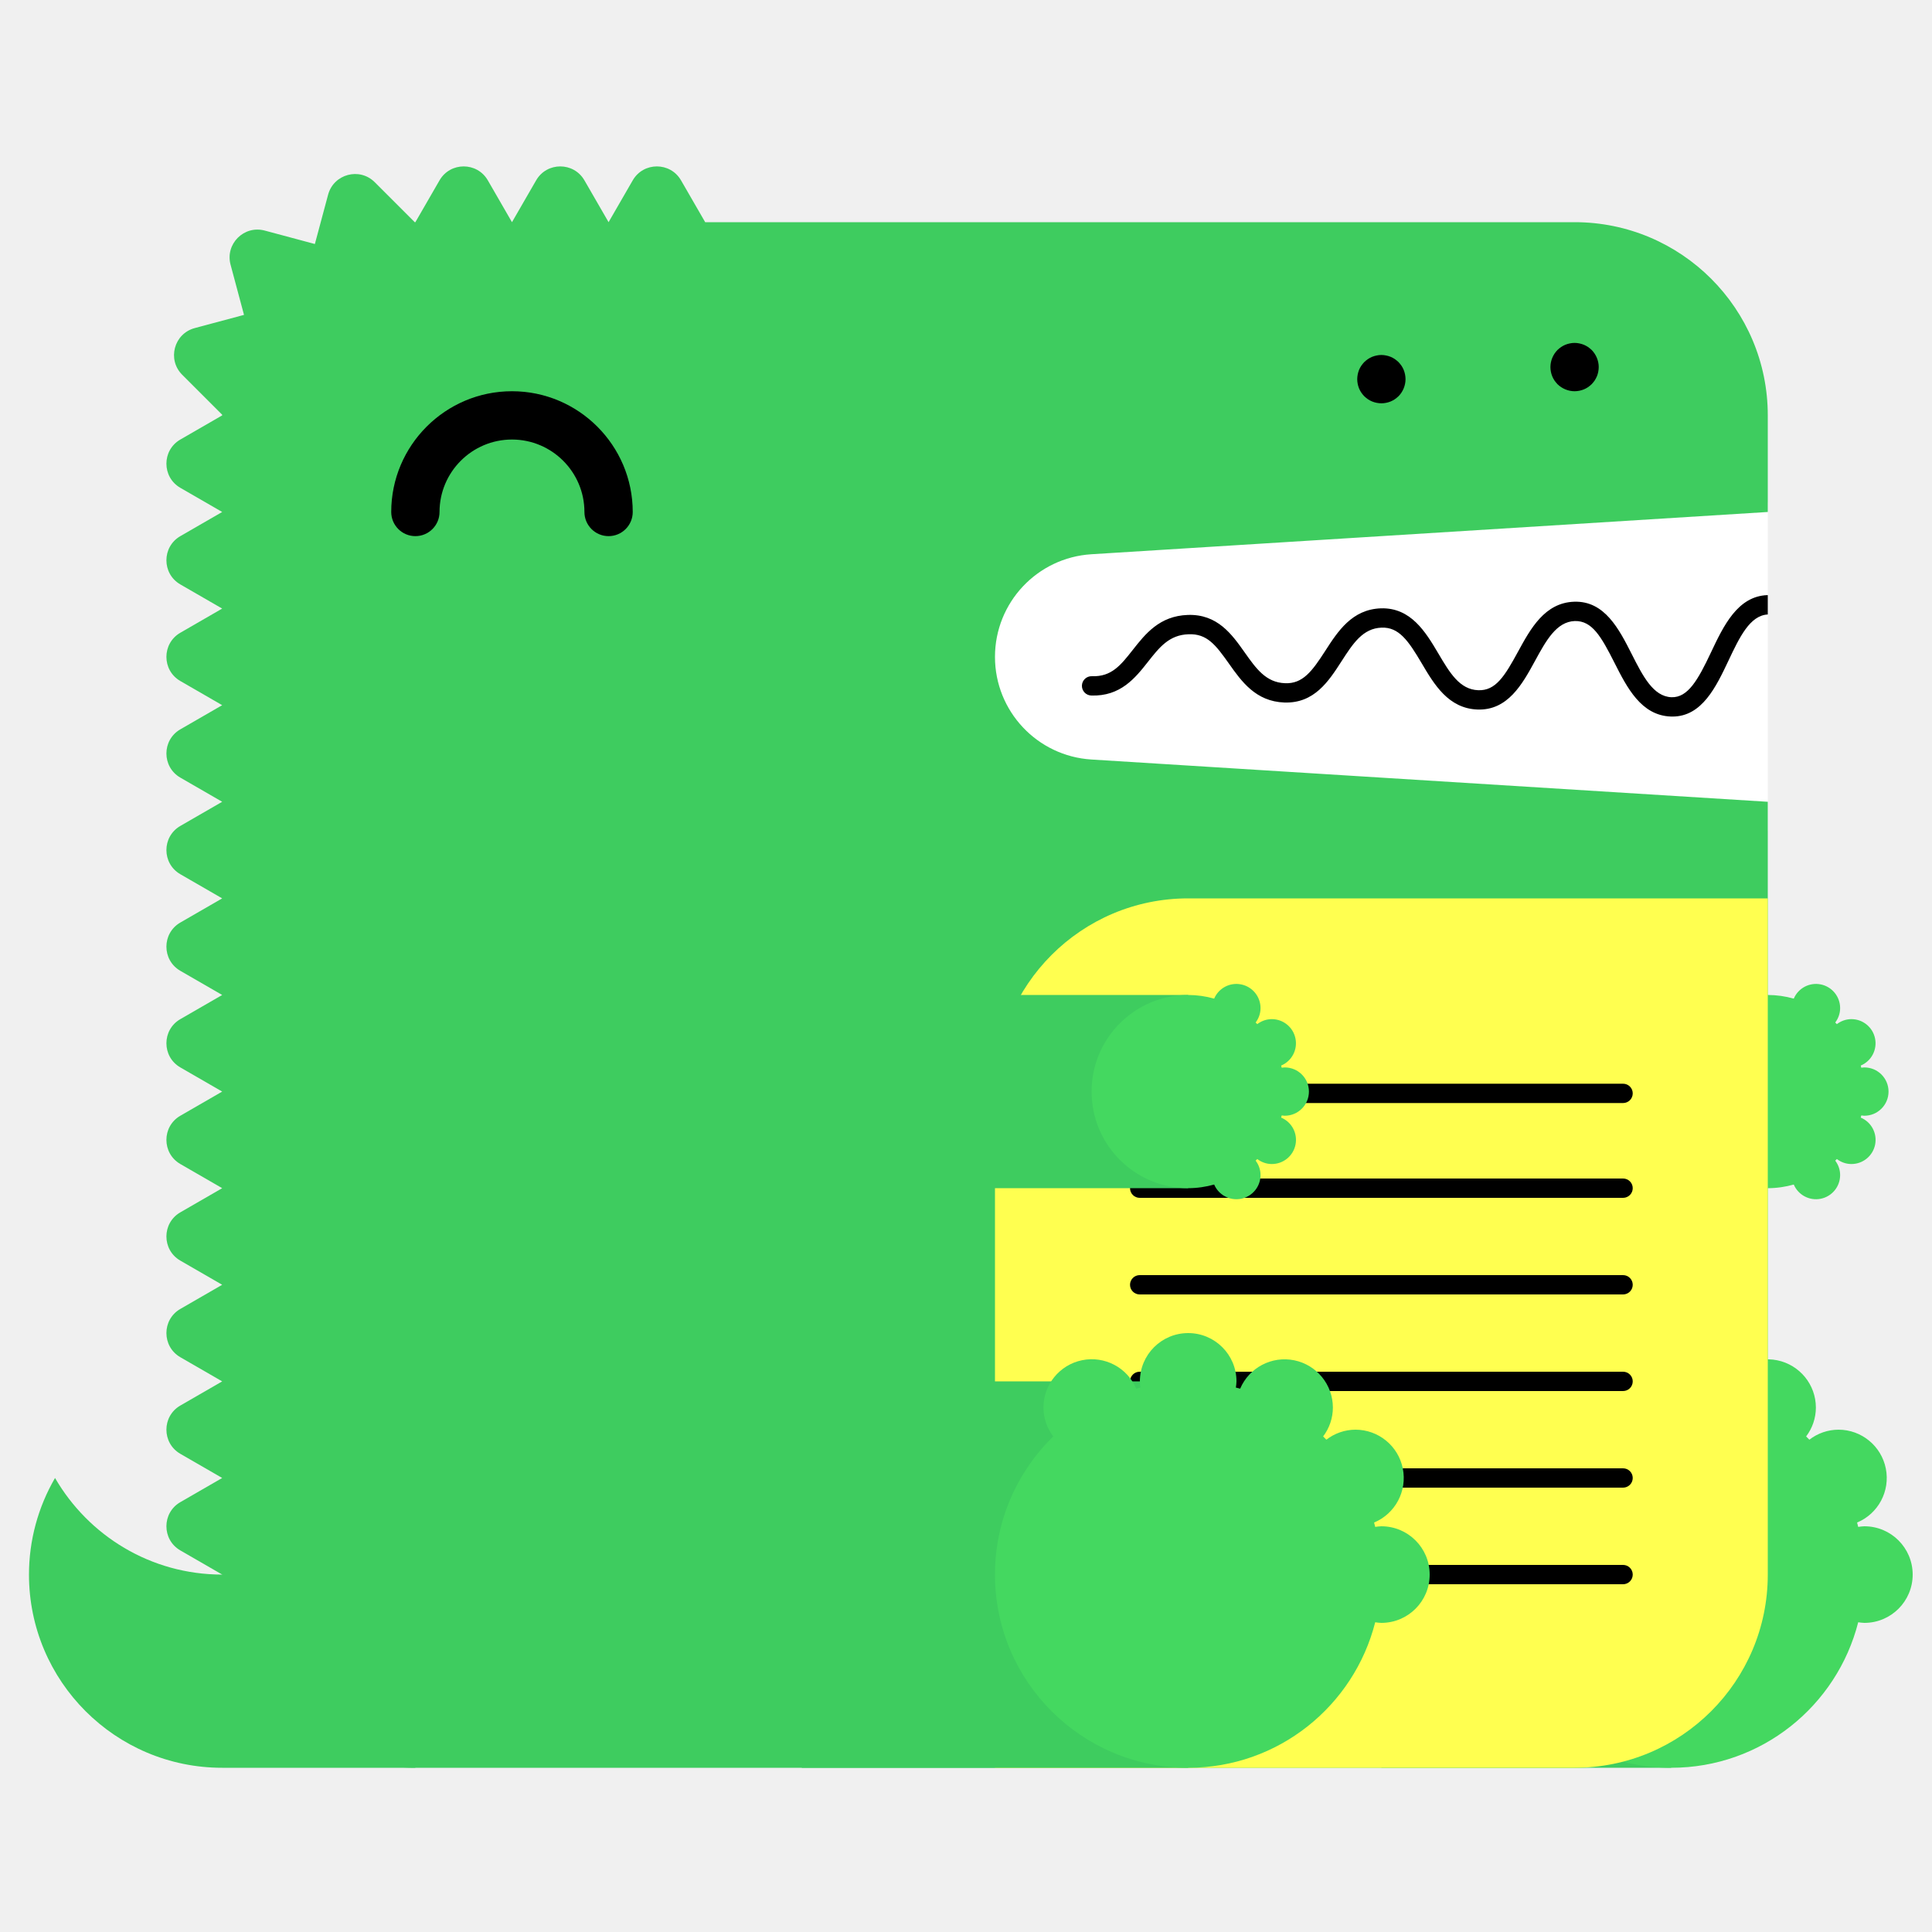
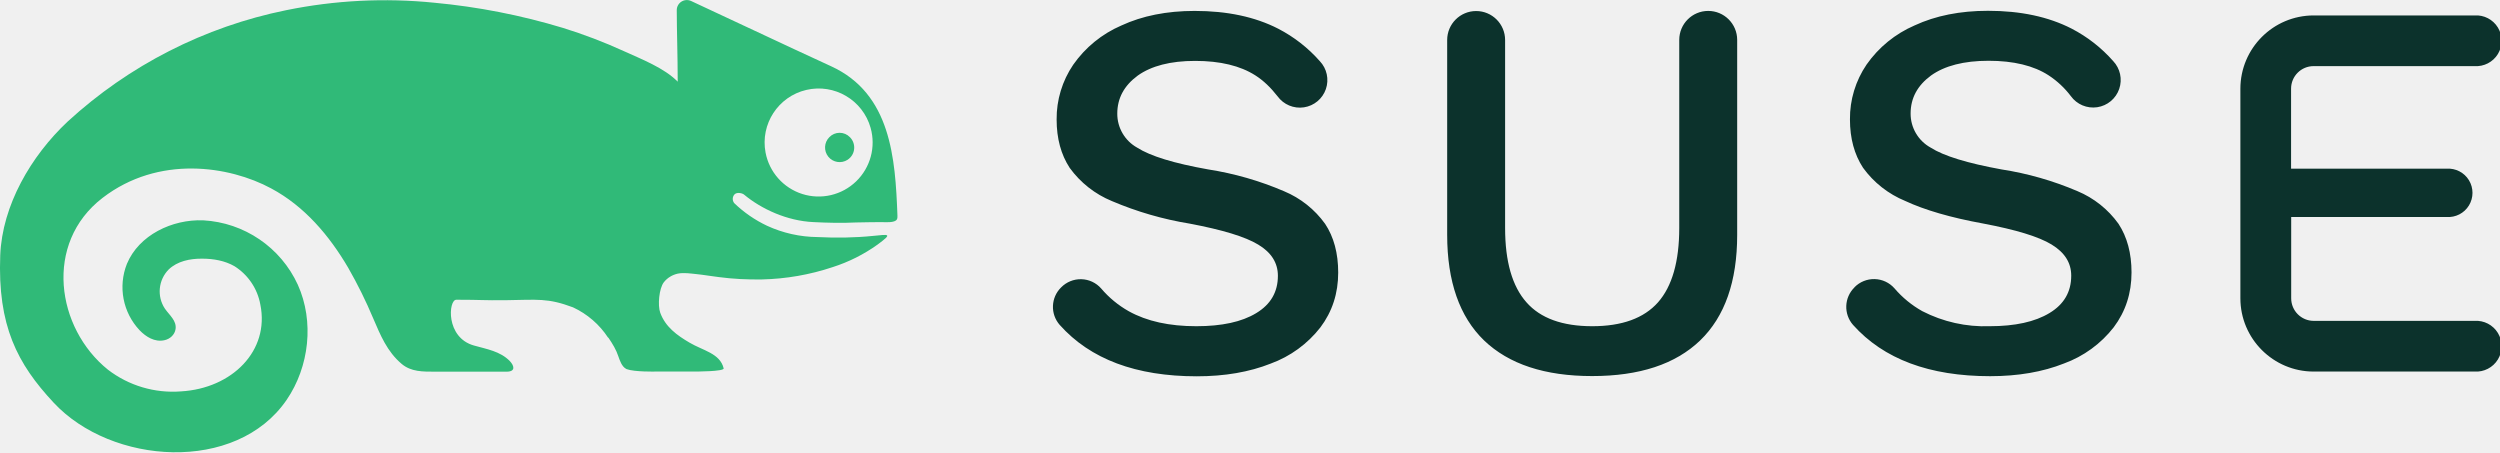
- <svg xmlns="http://www.w3.org/2000/svg" width="200" height="200" viewBox="0 0 200 200">
-   <g fill="none" fill-rule="evenodd">
-     <path fill="#FFF" d="M99 52h84v34H99z" />
-     <path d="M23 163c-7.398 0-13.843-4.027-17.303-10A19.886 19.886 0 0 0 3 163c0 11.046 8.954 20 20 20h20v-20H23z" fill="#3ECC5F" />
-     <path d="M112.98 57.376L183 53V43c0-11.046-8.954-20-20-20H73l-2.5-4.33c-1.112-1.925-3.889-1.925-5 0L63 23l-2.5-4.33c-1.111-1.925-3.889-1.925-5 0L53 23l-2.5-4.33c-1.111-1.925-3.889-1.925-5 0L43 23c-.022 0-.042.003-.065.003l-4.142-4.141c-1.57-1.571-4.252-.853-4.828 1.294l-1.369 5.104-5.192-1.392c-2.148-.575-4.111 1.389-3.535 3.536l1.39 5.193-5.102 1.367c-2.148.576-2.867 3.259-1.296 4.83l4.142 4.142c0 .021-.003.042-.003.064l-4.33 2.5c-1.925 1.111-1.925 3.889 0 5L23 53l-4.33 2.5c-1.925 1.111-1.925 3.889 0 5L23 63l-4.33 2.5c-1.925 1.111-1.925 3.889 0 5L23 73l-4.33 2.5c-1.925 1.111-1.925 3.889 0 5L23 83l-4.33 2.5c-1.925 1.111-1.925 3.889 0 5L23 93l-4.33 2.5c-1.925 1.111-1.925 3.889 0 5L23 103l-4.33 2.5c-1.925 1.111-1.925 3.889 0 5L23 113l-4.33 2.5c-1.925 1.111-1.925 3.889 0 5L23 123l-4.33 2.5c-1.925 1.111-1.925 3.889 0 5L23 133l-4.33 2.5c-1.925 1.111-1.925 3.889 0 5L23 143l-4.33 2.5c-1.925 1.111-1.925 3.889 0 5L23 153l-4.33 2.5c-1.925 1.111-1.925 3.889 0 5L23 163c0 11.046 8.954 20 20 20h120c11.046 0 20-8.954 20-20V83l-70.02-4.376A10.645 10.645 0 0 1 103 68c0-5.621 4.37-10.273 9.98-10.624" fill="#3ECC5F" />
-     <path fill="#3ECC5F" d="M143 183h30v-40h-30z" />
-     <path d="M193 158c-.219 0-.428.037-.639.064-.038-.15-.074-.301-.116-.451A5 5 0 0 0 190.32 148a4.96 4.96 0 0 0-3.016 1.036 26.531 26.531 0 0 0-.335-.336 4.955 4.955 0 0 0 1.011-2.987 5 5 0 0 0-9.599-1.959c-.148-.042-.297-.077-.445-.115.027-.211.064-.42.064-.639a5 5 0 0 0-5-5 5 5 0 0 0-5 5c0 .219.037.428.064.639-.148.038-.297.073-.445.115a4.998 4.998 0 0 0-9.599 1.959c0 1.125.384 2.151 1.011 2.987-3.717 3.632-6.031 8.693-6.031 14.3 0 11.046 8.954 20 20 20 9.339 0 17.16-6.41 19.361-15.064.211.027.42.064.639.064a5 5 0 0 0 5-5 5 5 0 0 0-5-5" fill="#44D860" />
-     <path fill="#3ECC5F" d="M153 123h30v-20h-30z" />
-     <path d="M193 115.5a2.5 2.5 0 1 0 0-5c-.109 0-.214.019-.319.032-.02-.075-.037-.15-.058-.225a2.501 2.501 0 0 0-.963-4.807c-.569 0-1.088.197-1.508.518a6.653 6.653 0 0 0-.168-.168c.314-.417.506-.931.506-1.494a2.5 2.5 0 0 0-4.8-.979A9.987 9.987 0 0 0 183 103c-5.522 0-10 4.478-10 10s4.478 10 10 10c.934 0 1.833-.138 2.69-.377a2.5 2.5 0 0 0 4.8-.979c0-.563-.192-1.077-.506-1.494.057-.055.113-.111.168-.168.42.321.939.518 1.508.518a2.5 2.5 0 0 0 .963-4.807c.021-.074.038-.15.058-.225.105.013.21.032.319.032" fill="#44D860" />
-     <path d="M63 55.5a2.5 2.5 0 0 1-2.5-2.5c0-4.136-3.364-7.5-7.5-7.5s-7.5 3.364-7.5 7.5a2.5 2.5 0 1 1-5 0c0-6.893 5.607-12.5 12.5-12.5S65.5 46.107 65.5 53a2.5 2.5 0 0 1-2.5 2.5" fill="#000" />
-     <path d="M103 183h60c11.046 0 20-8.954 20-20V93h-60c-11.046 0-20 8.954-20 20v70z" fill="#FFFF50" />
-     <path d="M168.02 124h-50.04a1 1 0 1 1 0-2h50.04a1 1 0 1 1 0 2m0 20h-50.04a1 1 0 1 1 0-2h50.04a1 1 0 1 1 0 2m0 20h-50.04a1 1 0 1 1 0-2h50.04a1 1 0 1 1 0 2m0-49.814h-50.04a1 1 0 1 1 0-2h50.04a1 1 0 1 1 0 2m0 19.814h-50.04a1 1 0 1 1 0-2h50.04a1 1 0 1 1 0 2m0 20h-50.04a1 1 0 1 1 0-2h50.04a1 1 0 1 1 0 2M183 61.611c-.012 0-.022-.006-.034-.005-3.09.105-4.552 3.196-5.842 5.923-1.346 2.85-2.387 4.703-4.093 4.647-1.889-.068-2.969-2.202-4.113-4.46-1.314-2.594-2.814-5.536-5.963-5.426-3.046.104-4.513 2.794-5.807 5.167-1.377 2.528-2.314 4.065-4.121 3.994-1.927-.07-2.951-1.805-4.136-3.813-1.321-2.236-2.848-4.75-5.936-4.664-2.994.103-4.465 2.385-5.763 4.4-1.373 2.13-2.335 3.428-4.165 3.351-1.973-.07-2.992-1.51-4.171-3.177-1.324-1.873-2.816-3.993-5.895-3.89-2.928.1-4.399 1.97-5.696 3.618-1.232 1.564-2.194 2.802-4.229 2.724a1 1 0 0 0-.072 2c3.017.101 4.545-1.8 5.872-3.487 1.177-1.496 2.193-2.787 4.193-2.855 1.926-.082 2.829 1.115 4.195 3.045 1.297 1.834 2.769 3.914 5.731 4.021 3.103.104 4.596-2.215 5.918-4.267 1.182-1.834 2.202-3.417 4.15-3.484 1.793-.067 2.769 1.35 4.145 3.681 1.297 2.197 2.766 4.686 5.787 4.796 3.125.108 4.634-2.62 5.949-5.035 1.139-2.088 2.214-4.06 4.119-4.126 1.793-.042 2.728 1.595 4.111 4.33 1.292 2.553 2.757 5.445 5.825 5.556l.169.003c3.064 0 4.518-3.075 5.805-5.794 1.139-2.41 2.217-4.68 4.067-4.773v-2z" fill="#000" />
-     <path fill="#3ECC5F" d="M83 183h40v-40H83z" />
-     <path d="M143 158c-.219 0-.428.037-.639.064-.038-.15-.074-.301-.116-.451A5 5 0 0 0 140.32 148a4.96 4.96 0 0 0-3.016 1.036 26.531 26.531 0 0 0-.335-.336 4.955 4.955 0 0 0 1.011-2.987 5 5 0 0 0-9.599-1.959c-.148-.042-.297-.077-.445-.115.027-.211.064-.42.064-.639a5 5 0 0 0-5-5 5 5 0 0 0-5 5c0 .219.037.428.064.639-.148.038-.297.073-.445.115a4.998 4.998 0 0 0-9.599 1.959c0 1.125.384 2.151 1.011 2.987-3.717 3.632-6.031 8.693-6.031 14.3 0 11.046 8.954 20 20 20 9.339 0 17.16-6.41 19.361-15.064.211.027.42.064.639.064a5 5 0 0 0 5-5 5 5 0 0 0-5-5" fill="#44D860" />
-     <path fill="#3ECC5F" d="M83 123h40v-20H83z" />
-     <path d="M133 115.5a2.5 2.5 0 1 0 0-5c-.109 0-.214.019-.319.032-.02-.075-.037-.15-.058-.225a2.501 2.501 0 0 0-.963-4.807c-.569 0-1.088.197-1.508.518a6.653 6.653 0 0 0-.168-.168c.314-.417.506-.931.506-1.494a2.5 2.5 0 0 0-4.8-.979A9.987 9.987 0 0 0 123 103c-5.522 0-10 4.478-10 10s4.478 10 10 10c.934 0 1.833-.138 2.69-.377a2.5 2.5 0 0 0 4.8-.979c0-.563-.192-1.077-.506-1.494.057-.055.113-.111.168-.168.42.321.939.518 1.508.518a2.5 2.5 0 0 0 .963-4.807c.021-.074.038-.15.058-.225.105.013.21.032.319.032" fill="#44D860" />
-     <path d="M143 41.75c-.16 0-.33-.02-.49-.05a2.52 2.52 0 0 1-.47-.14c-.15-.06-.29-.14-.431-.23-.13-.09-.259-.2-.38-.31-.109-.12-.219-.24-.309-.38s-.17-.28-.231-.43a2.619 2.619 0 0 1-.189-.96c0-.16.02-.33.05-.49.03-.16.08-.31.139-.47.061-.15.141-.29.231-.43.09-.13.2-.26.309-.38.121-.11.25-.22.38-.31.141-.09.281-.17.431-.23.149-.06.31-.11.47-.14.32-.07.65-.07.98 0 .159.03.32.08.47.14.149.06.29.14.43.23.13.09.259.2.38.31.11.12.22.25.31.38.09.14.17.28.23.43.06.16.11.31.14.47.029.16.05.33.05.49 0 .66-.271 1.31-.73 1.77-.121.11-.25.22-.38.31-.14.09-.281.17-.43.23a2.565 2.565 0 0 1-.96.19m20-1.25c-.66 0-1.3-.27-1.771-.73a3.802 3.802 0 0 1-.309-.38c-.09-.14-.17-.28-.231-.43a2.619 2.619 0 0 1-.189-.96c0-.66.27-1.3.729-1.77.121-.11.25-.22.38-.31.141-.09.281-.17.431-.23.149-.06.31-.11.47-.14.32-.07.66-.07.98 0 .159.03.32.08.47.14.149.06.29.14.43.23.13.09.259.2.38.31.459.47.73 1.11.73 1.77 0 .16-.021.33-.05.49-.03.16-.08.32-.14.47-.07.15-.14.29-.23.43-.09.13-.2.26-.31.38-.121.11-.25.22-.38.31-.14.09-.281.17-.43.23a2.565 2.565 0 0 1-.96.19" fill="#000" />
+ <svg xmlns="http://www.w3.org/2000/svg" width="210.6" height="38.09" viewBox="0 0 210.6 38.09">
+   <g transform="translate(-30 -28.7)">
+     <path d="M238.46 55.73h-13.55a1.9 1.9 0 0 1-1.9-1.9v-6.85h13.09a2.04 2.04 0 1 0 0-4.07H223v-6.74c0-1.05.85-1.9 1.9-1.9h13.55a2.14 2.14 0 1 0 0-4.27H224.9a6.18 6.18 0 0 0-6.17 6.17v17.66c0 3.4 2.77 6.17 6.17 6.17h13.55a2.14 2.14 0 1 0 0-4.27M198.6 42.97c-2.86-.52-4.86-1.13-5.97-1.84a3.26 3.26 0 0 1-1.68-2.87c0-1.3.58-2.36 1.72-3.2 1.15-.82 2.76-1.24 4.85-1.24 2.1 0 3.8.41 5.06 1.23a7.5 7.5 0 0 1 1.87 1.75 2.32 2.32 0 1 0 3.56-2.96 12.05 12.05 0 0 0-3.5-2.73c-1.95-1-4.3-1.5-7.04-1.5-2.35 0-4.41.41-6.18 1.23a9.56 9.56 0 0 0-4.05 3.3 8.08 8.08 0 0 0-1.4 4.62c0 1.6.37 2.95 1.1 4.07a8.26 8.26 0 0 0 3.56 2.8c1.63.76 3.82 1.4 6.56 1.9 2.75.52 4.67 1.1 5.77 1.77 1.1.67 1.65 1.54 1.65 2.62 0 1.36-.6 2.41-1.83 3.15-1.22.74-2.9 1.11-5.04 1.11a11.5 11.5 0 0 1-5.68-1.27 8.62 8.62 0 0 1-2.34-1.92 2.3 2.3 0 0 0-3.37-.09v.01a2.3 2.3 0 0 0-.12 3.16c2.58 2.88 6.43 4.32 11.55 4.32 2.35 0 4.43-.36 6.22-1.07a9.38 9.38 0 0 0 4.19-3.05c1-1.33 1.5-2.87 1.5-4.62 0-1.62-.37-2.99-1.1-4.1A8.08 8.08 0 0 0 205 44.8a26.63 26.63 0 0 0-6.4-1.83m-66.83 0c-2.87-.51-4.86-1.12-5.97-1.83a3.26 3.26 0 0 1-1.68-2.87c0-1.3.58-2.36 1.72-3.2 1.15-.82 2.76-1.24 4.84-1.24 2.11 0 3.8.41 5.07 1.22.69.44 1.3 1.03 1.87 1.76a2.32 2.32 0 1 0 3.56-2.96 12.05 12.05 0 0 0-3.5-2.73c-1.95-1-4.3-1.5-7.04-1.5-2.35 0-4.41.41-6.18 1.23a9.56 9.56 0 0 0-4.05 3.3 8.08 8.08 0 0 0-1.4 4.62c0 1.6.37 2.95 1.1 4.07a8.27 8.27 0 0 0 3.56 2.8 28.4 28.4 0 0 0 6.56 1.9c2.75.52 4.67 1.1 5.77 1.77 1.1.66 1.65 1.54 1.65 2.62 0 1.36-.6 2.41-1.83 3.15-1.22.74-2.9 1.1-5.04 1.1-2.27 0-4.16-.41-5.69-1.26a8.57 8.57 0 0 1-2.33-1.92 2.3 2.3 0 0 0-3.37-.09 2.3 2.3 0 0 0-.12 3.16c2.58 2.89 6.43 4.33 11.55 4.33 2.35 0 4.43-.36 6.22-1.07a9.39 9.39 0 0 0 4.19-3.05c1-1.33 1.5-2.87 1.5-4.62 0-1.63-.37-3-1.1-4.1a8.08 8.08 0 0 0-3.46-2.75 26.62 26.62 0 0 0-6.4-1.84m44.57-10.91v16.43c0 3.92-1.04 6.88-3.12 8.89-2.08 2-5.11 3-9.1 3-3.98 0-7.01-1-9.1-3-2.07-2-3.11-4.97-3.11-8.9V32.07a2.44 2.44 0 1 1 4.88 0V47.9c0 2.83.6 4.92 1.8 6.27 1.18 1.34 3.03 2.01 5.54 2.01 2.5 0 4.35-.67 5.54-2.01 1.19-1.35 1.79-3.44 1.79-6.27V32.06a2.44 2.44 0 0 1 4.88 0" fill="#0c322c" />
+     <path d="M101.4 42.16a1.23 1.23 0 0 1-1.54-1.9 1.2 1.2 0 0 1 1.74 0c.54.54.47 1.46-.2 1.9m1.94-2.69a4.55 4.55 0 1 1-8.85 2.08 4.55 4.55 0 0 1 8.85-2.08m-22.1 17.66c.37.54.68 1.06.85 1.59.13.37.29.85.65 1.05l.06.03c.67.24 2.4.2 2.4.2h3.16c.27 0 2.66 0 2.6-.27-.3-1.27-1.76-1.5-2.88-2.17-1.04-.61-2.02-1.31-2.46-2.51-.23-.62-.1-2.05.3-2.57.3-.38.72-.63 1.18-.73.52-.1 1.05-.01 1.56.04.63.06 1.25.18 1.88.25 1.2.16 2.43.22 3.65.2a20.2 20.2 0 0 0 5.96-1.04 13.58 13.58 0 0 0 3.78-1.9c1.29-.95.95-.86-.36-.73-1.56.16-3.14.18-4.71.1a10.37 10.37 0 0 1-4.24-.95 10.38 10.38 0 0 1-2.77-1.91.57.57 0 0 1 .02-.73c.22-.23.7-.1.83.03 1.45 1.2 3.6 2.2 5.83 2.3 1.2.06 2.38.09 3.59.03.6-.02 1.51-.02 2.12-.03.3 0 1.16.09 1.32-.24.05-.1.04-.2.04-.32-.18-4.82-.54-10.26-5.59-12.57-3.76-1.72-9.41-4.4-11.8-5.5a.85.85 0 0 0-1.2.77c0 1.61.08 3.93.08 6.03-1.14-1.16-3.06-1.9-4.53-2.57a42.97 42.97 0 0 0-5.14-1.96 54.99 54.99 0 0 0-10.83-2.12 41.48 41.48 0 0 0-12.49.63 38.57 38.57 0 0 0-18.4 9.38c-3.1 2.91-5.51 7.06-5.68 11.26-.23 5.94 1.43 9.13 4.5 12.42 4.87 5.24 15.38 5.98 19.63-.24 1.91-2.8 2.33-6.6.94-9.69a9.33 9.33 0 0 0-7.97-5.43c-2.62-.1-5.42 1.24-6.43 3.67a5.3 5.3 0 0 0 1.07 5.59c.54.56 1.28 1.02 2.09.84.47-.1.87-.46.94-.94.1-.71-.52-1.17-.9-1.72a2.63 2.63 0 0 1 .32-3.3c.73-.7 1.8-.92 2.82-.91.95 0 1.92.17 2.73.64a4.83 4.83 0 0 1 2.17 3.22c.8 3.9-2.38 7.07-6.68 7.32a8.96 8.96 0 0 1-6.16-1.83c-4.35-3.5-5.42-10.65-.45-14.47 4.72-3.63 10.68-2.7 14.2-.8 2.81 1.5 4.9 3.97 6.5 6.7a39 39 0 0 1 2.1 4.25c.6 1.4 1.17 2.8 2.39 3.83.8.68 1.8.66 2.84.66h6c.82 0 .62-.54.27-.9-.8-.82-1.94-1-3-1.3-2.42-.66-2.17-3.86-1.5-3.86 2.16 0 2.23.06 4.13.04 2.73-.04 3.56-.2 5.7.6a7.12 7.12 0 0 1 2.96 2.56" fill="#30ba78" />
  </g>
</svg>
